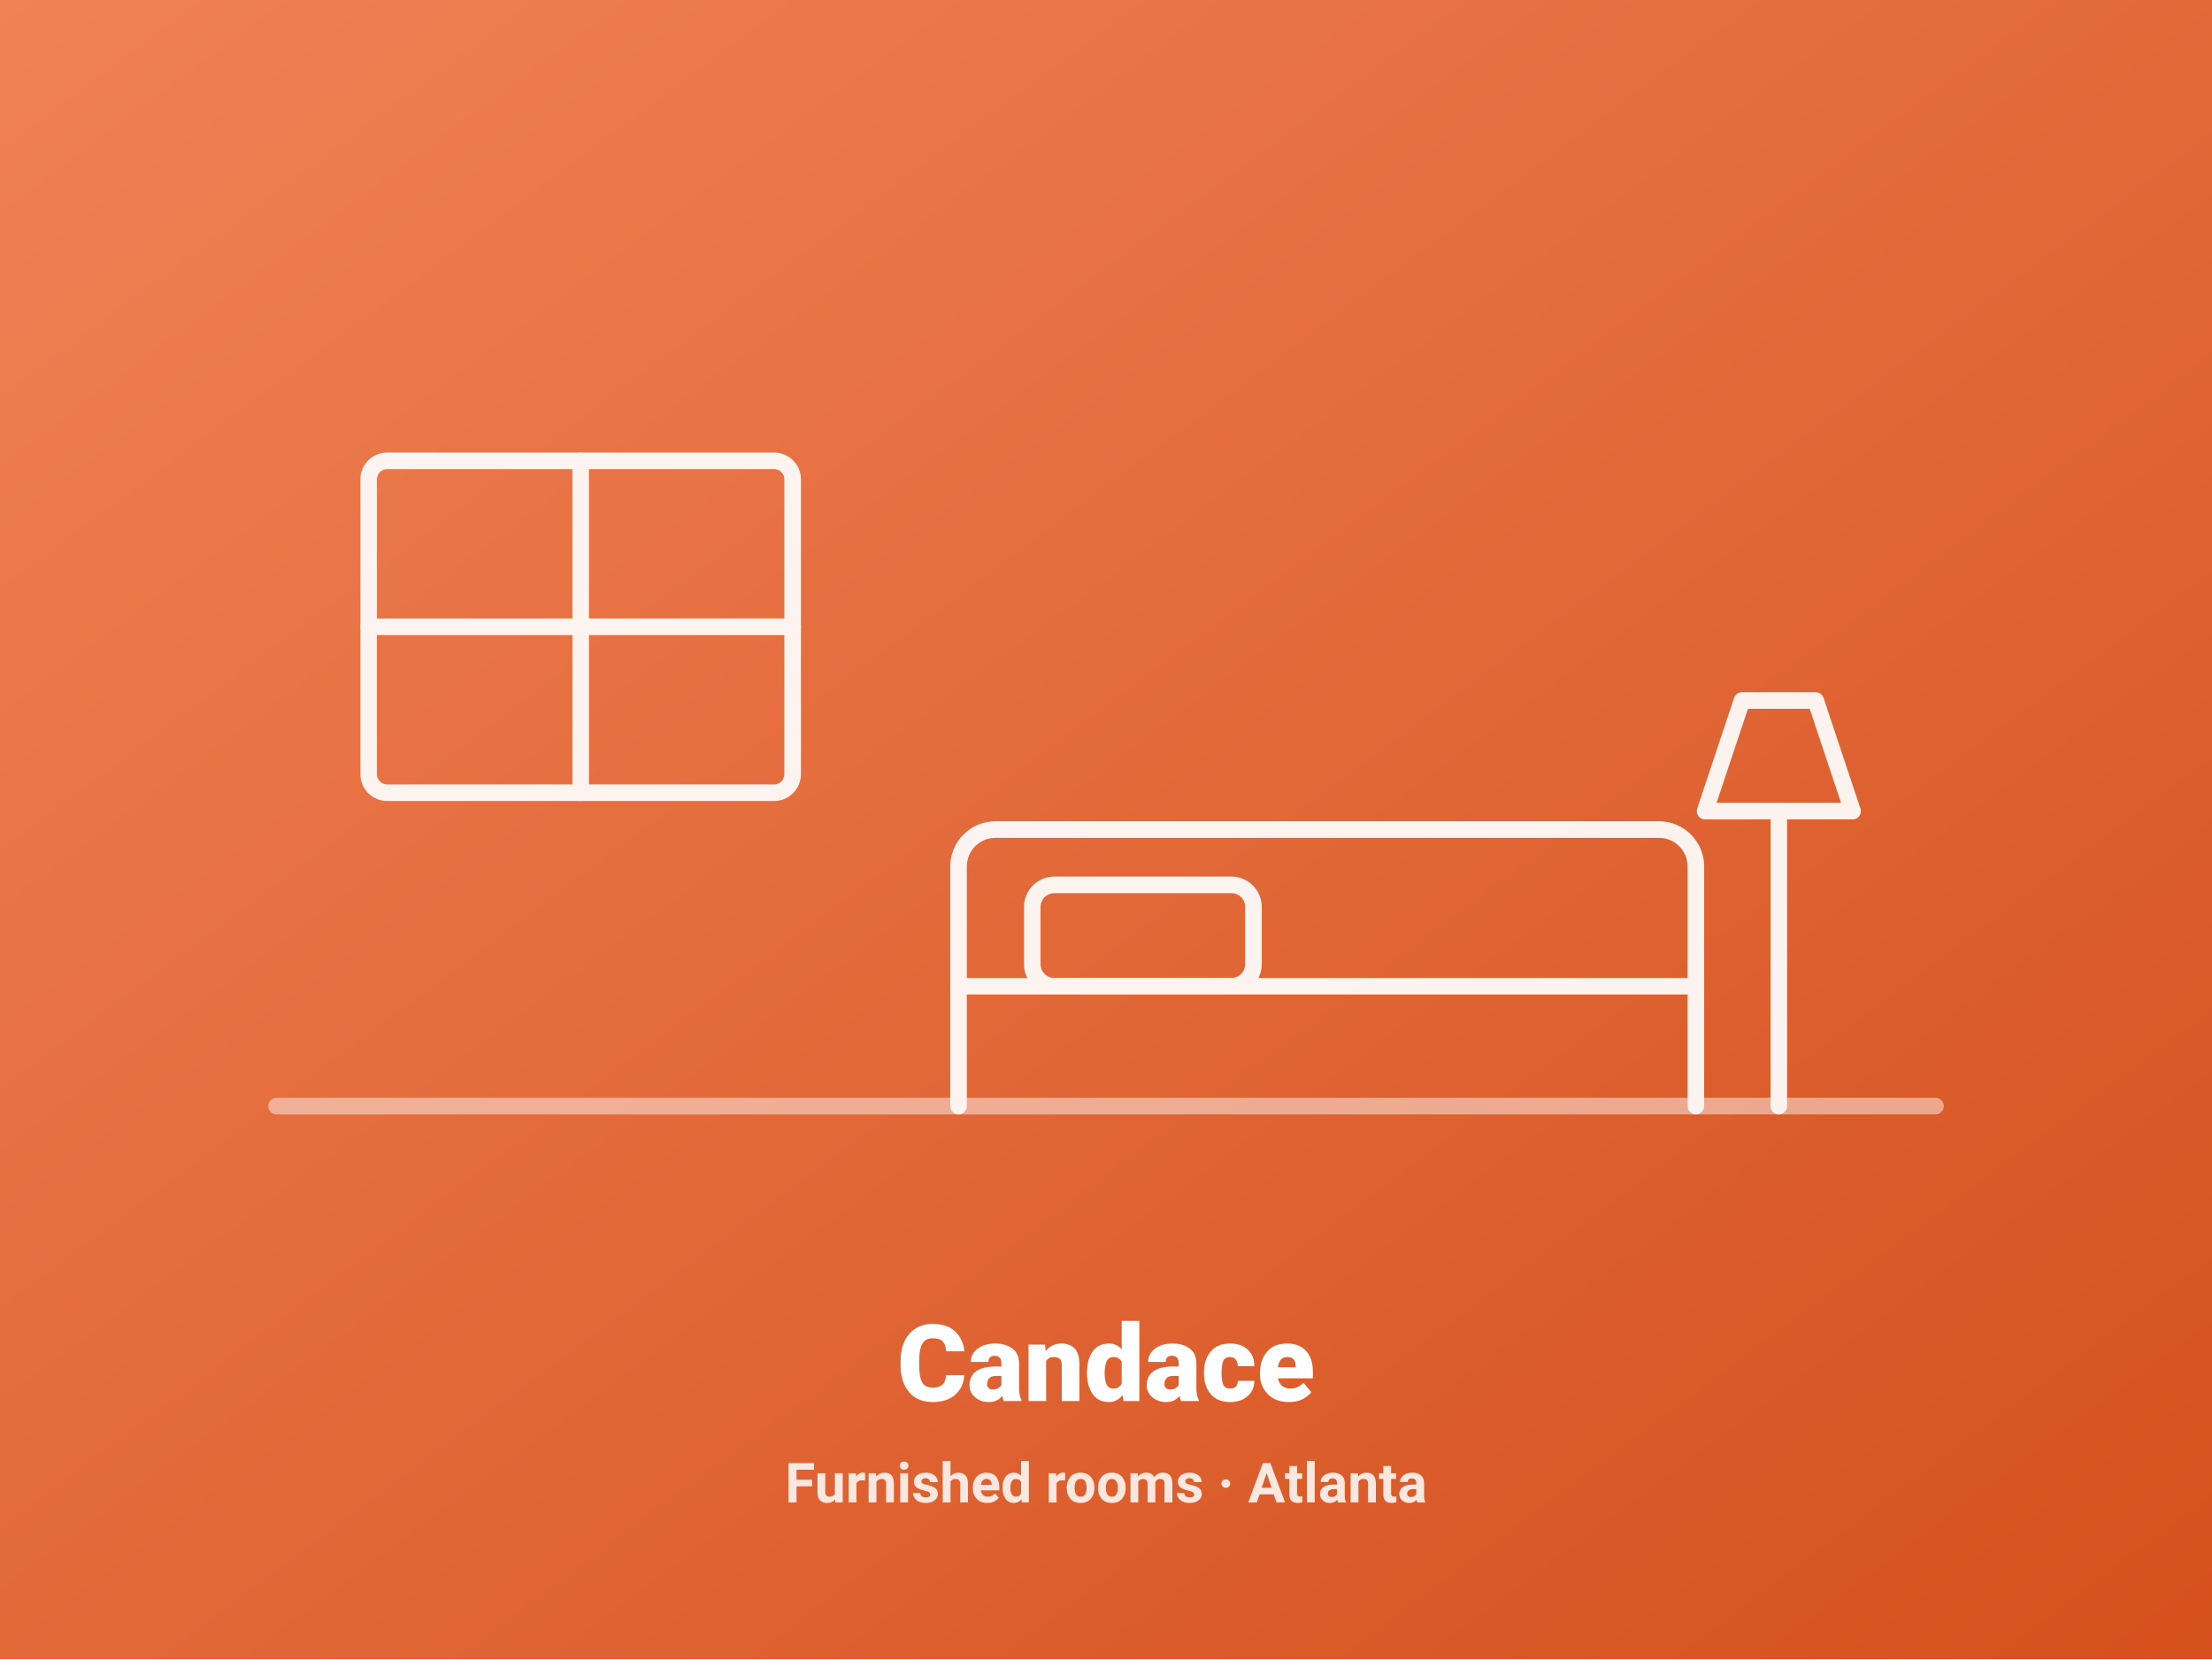
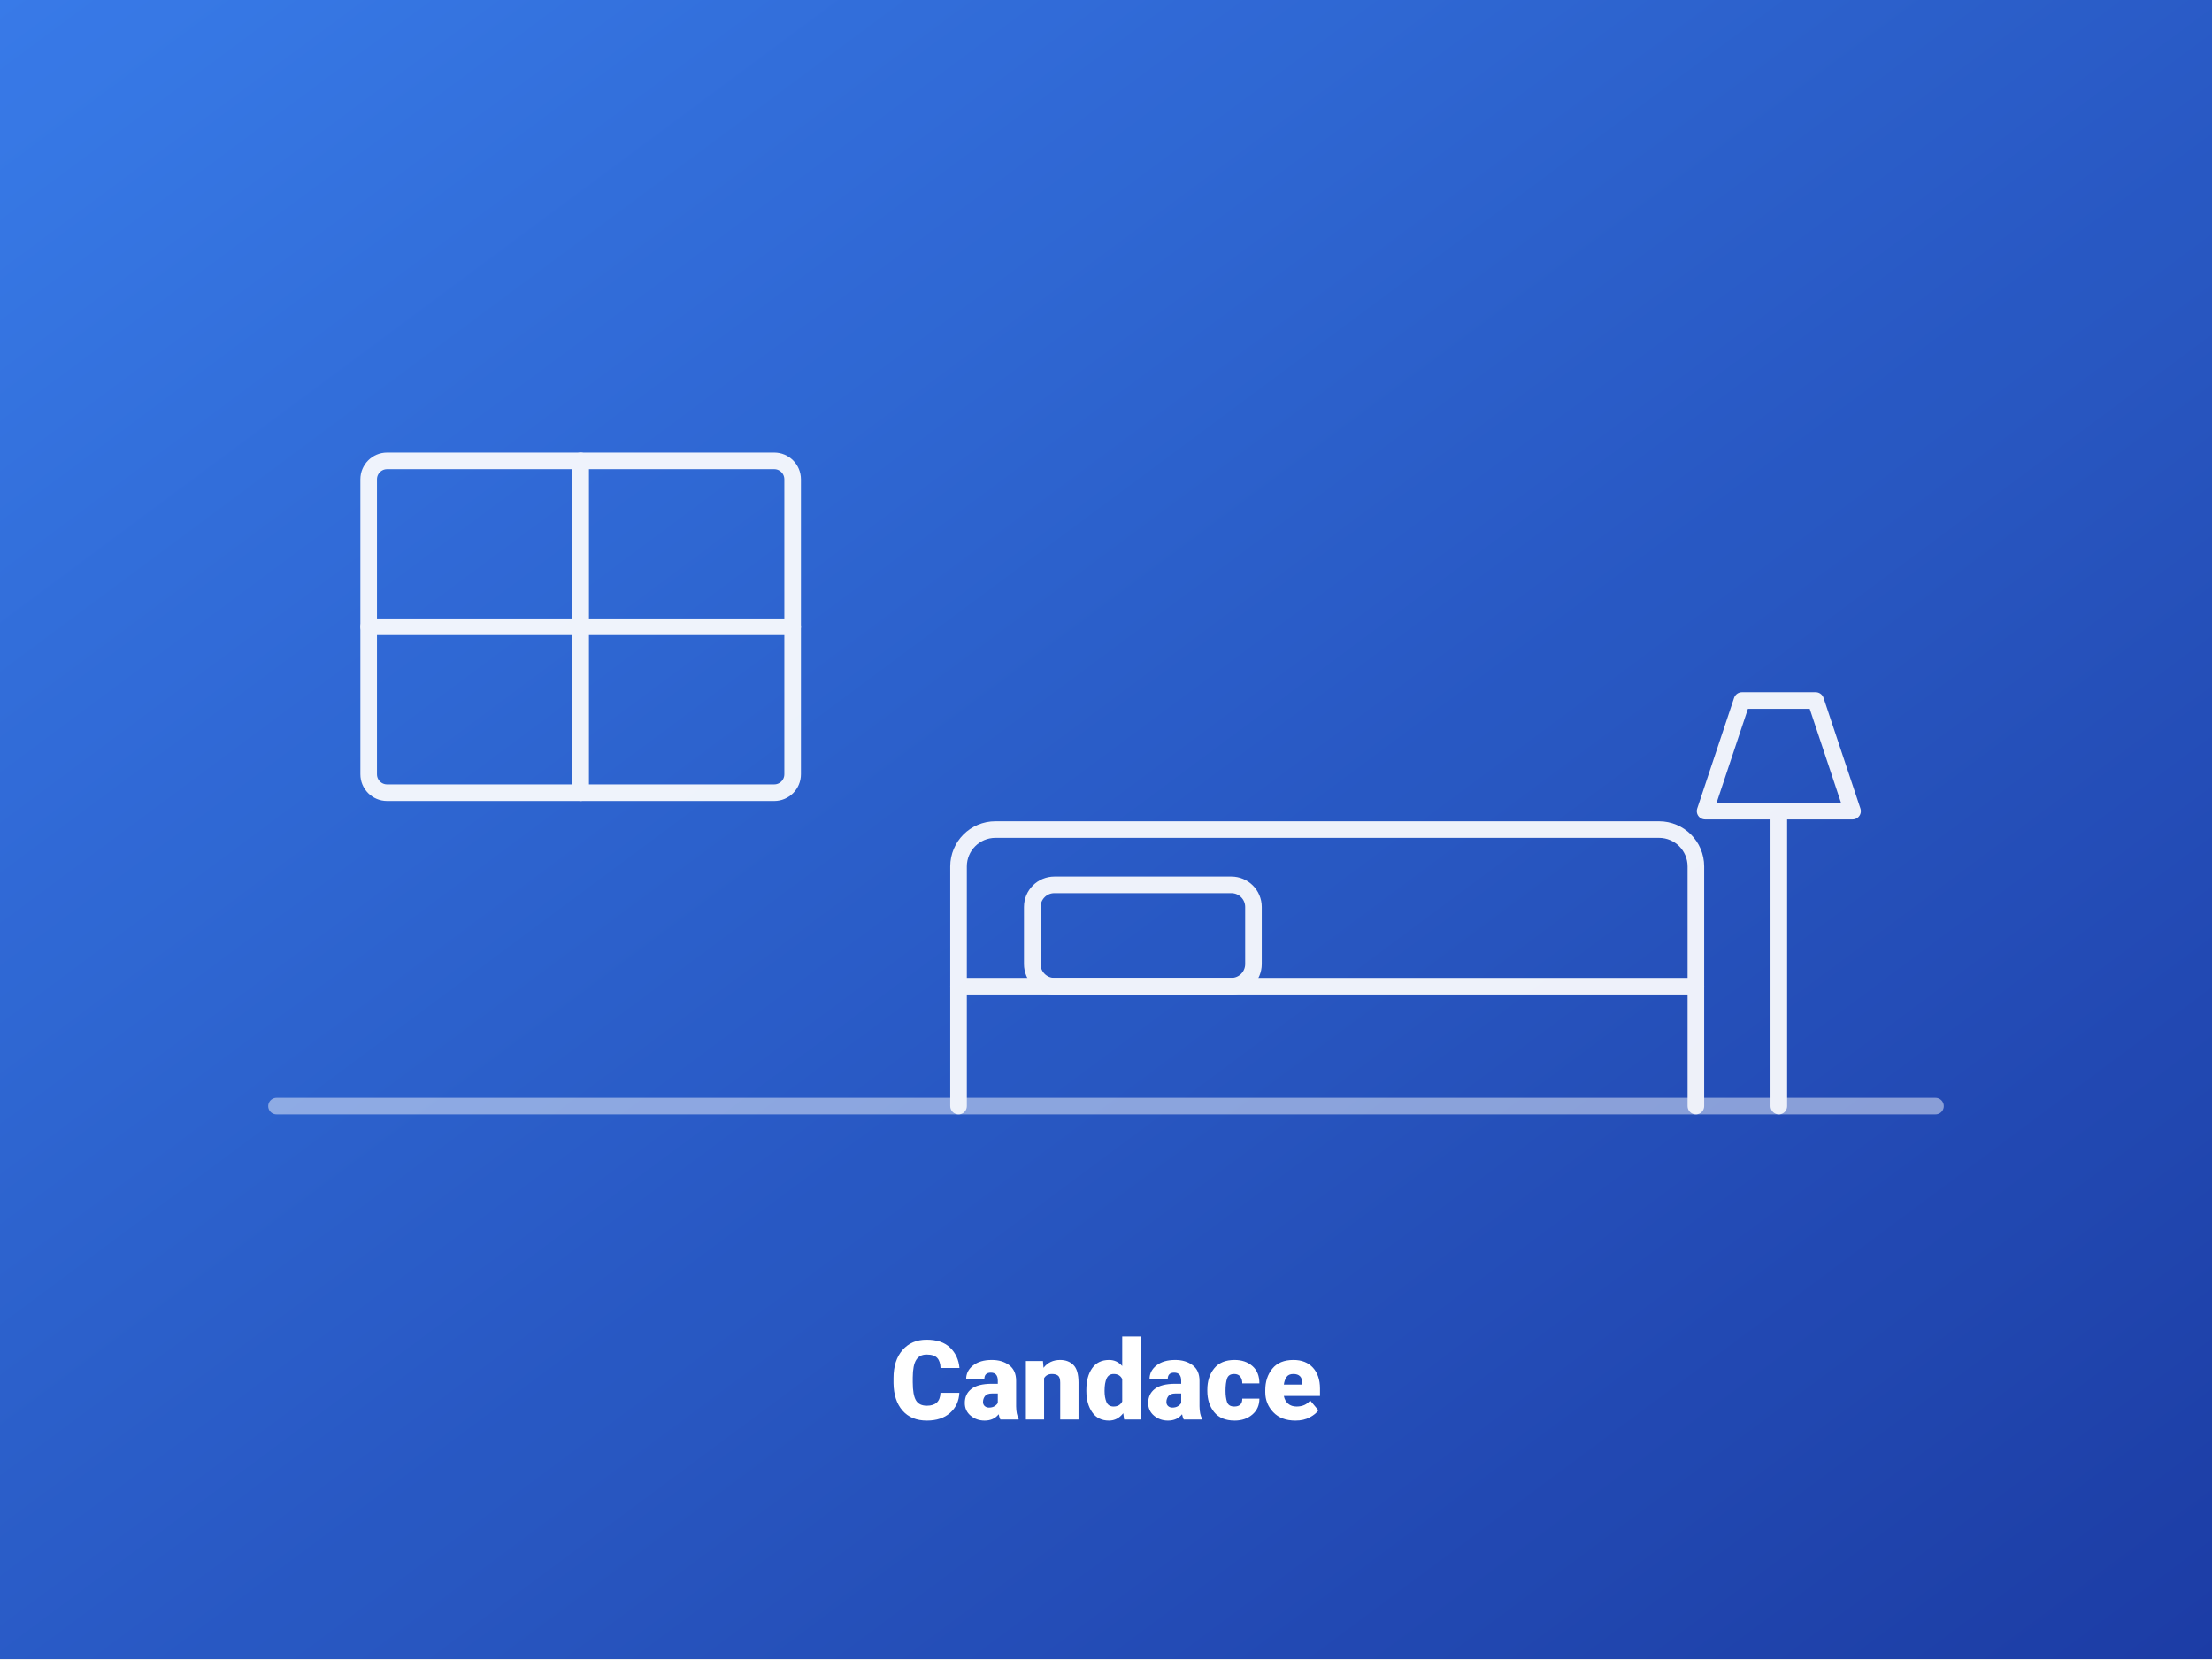
<svg xmlns="http://www.w3.org/2000/svg" width="1200" height="900" viewBox="0 0 1200 900">
  <defs>
    <linearGradient id="g" x1="0" y1="0" x2="1" y2="1">
-       <stop offset="0" stop-color="#FF8A5B" />
-       <stop offset="1" stop-color="#E2551F" />
+       <stop offset="0" stop-color="#3B82F6" />
+       <stop offset="1" stop-color="#1E40AF" />
    </linearGradient>
  </defs>
  <rect width="1200" height="900" fill="url(#g)" />
  <rect width="1200" height="900" fill="#000" opacity="0.06" />
  <g fill="none" stroke="#FFFFFF" stroke-width="9" stroke-linecap="round" stroke-linejoin="round" opacity="0.92">
    <path d="M150 600 H1050" opacity="0.5" />
    <rect x="200" y="250" width="230" height="180" rx="10" />
    <path d="M315 250 V430 M200 340 H430" />
    <path d="M520 600 V470 a20 20 0 0 1 20-20 H900 a20 20 0 0 1 20 20 V600" />
    <path d="M520 535 H920" />
    <rect x="560" y="480" width="120" height="55" rx="12" />
    <path d="M965 600 V440 M925 440 H1005 L985 380 H945 Z" />
  </g>
-   <text x="600" y="760" text-anchor="middle" font-family="system-ui,-apple-system,Segoe UI,Roboto,Arial,sans-serif" font-size="58" font-weight="800" fill="#fff">Candace</text>
-   <text x="600" y="815" text-anchor="middle" font-family="system-ui,-apple-system,Segoe UI,Roboto,Arial,sans-serif" font-size="30" font-weight="600" fill="#fff" opacity="0.85">Furnished rooms · Atlanta</text>
+   <text x="600" y="770" text-anchor="middle" font-family="system-ui,-apple-system,Segoe UI,Roboto,Arial,sans-serif" font-size="60" font-weight="800" fill="#fff">Candace</text>
</svg>
